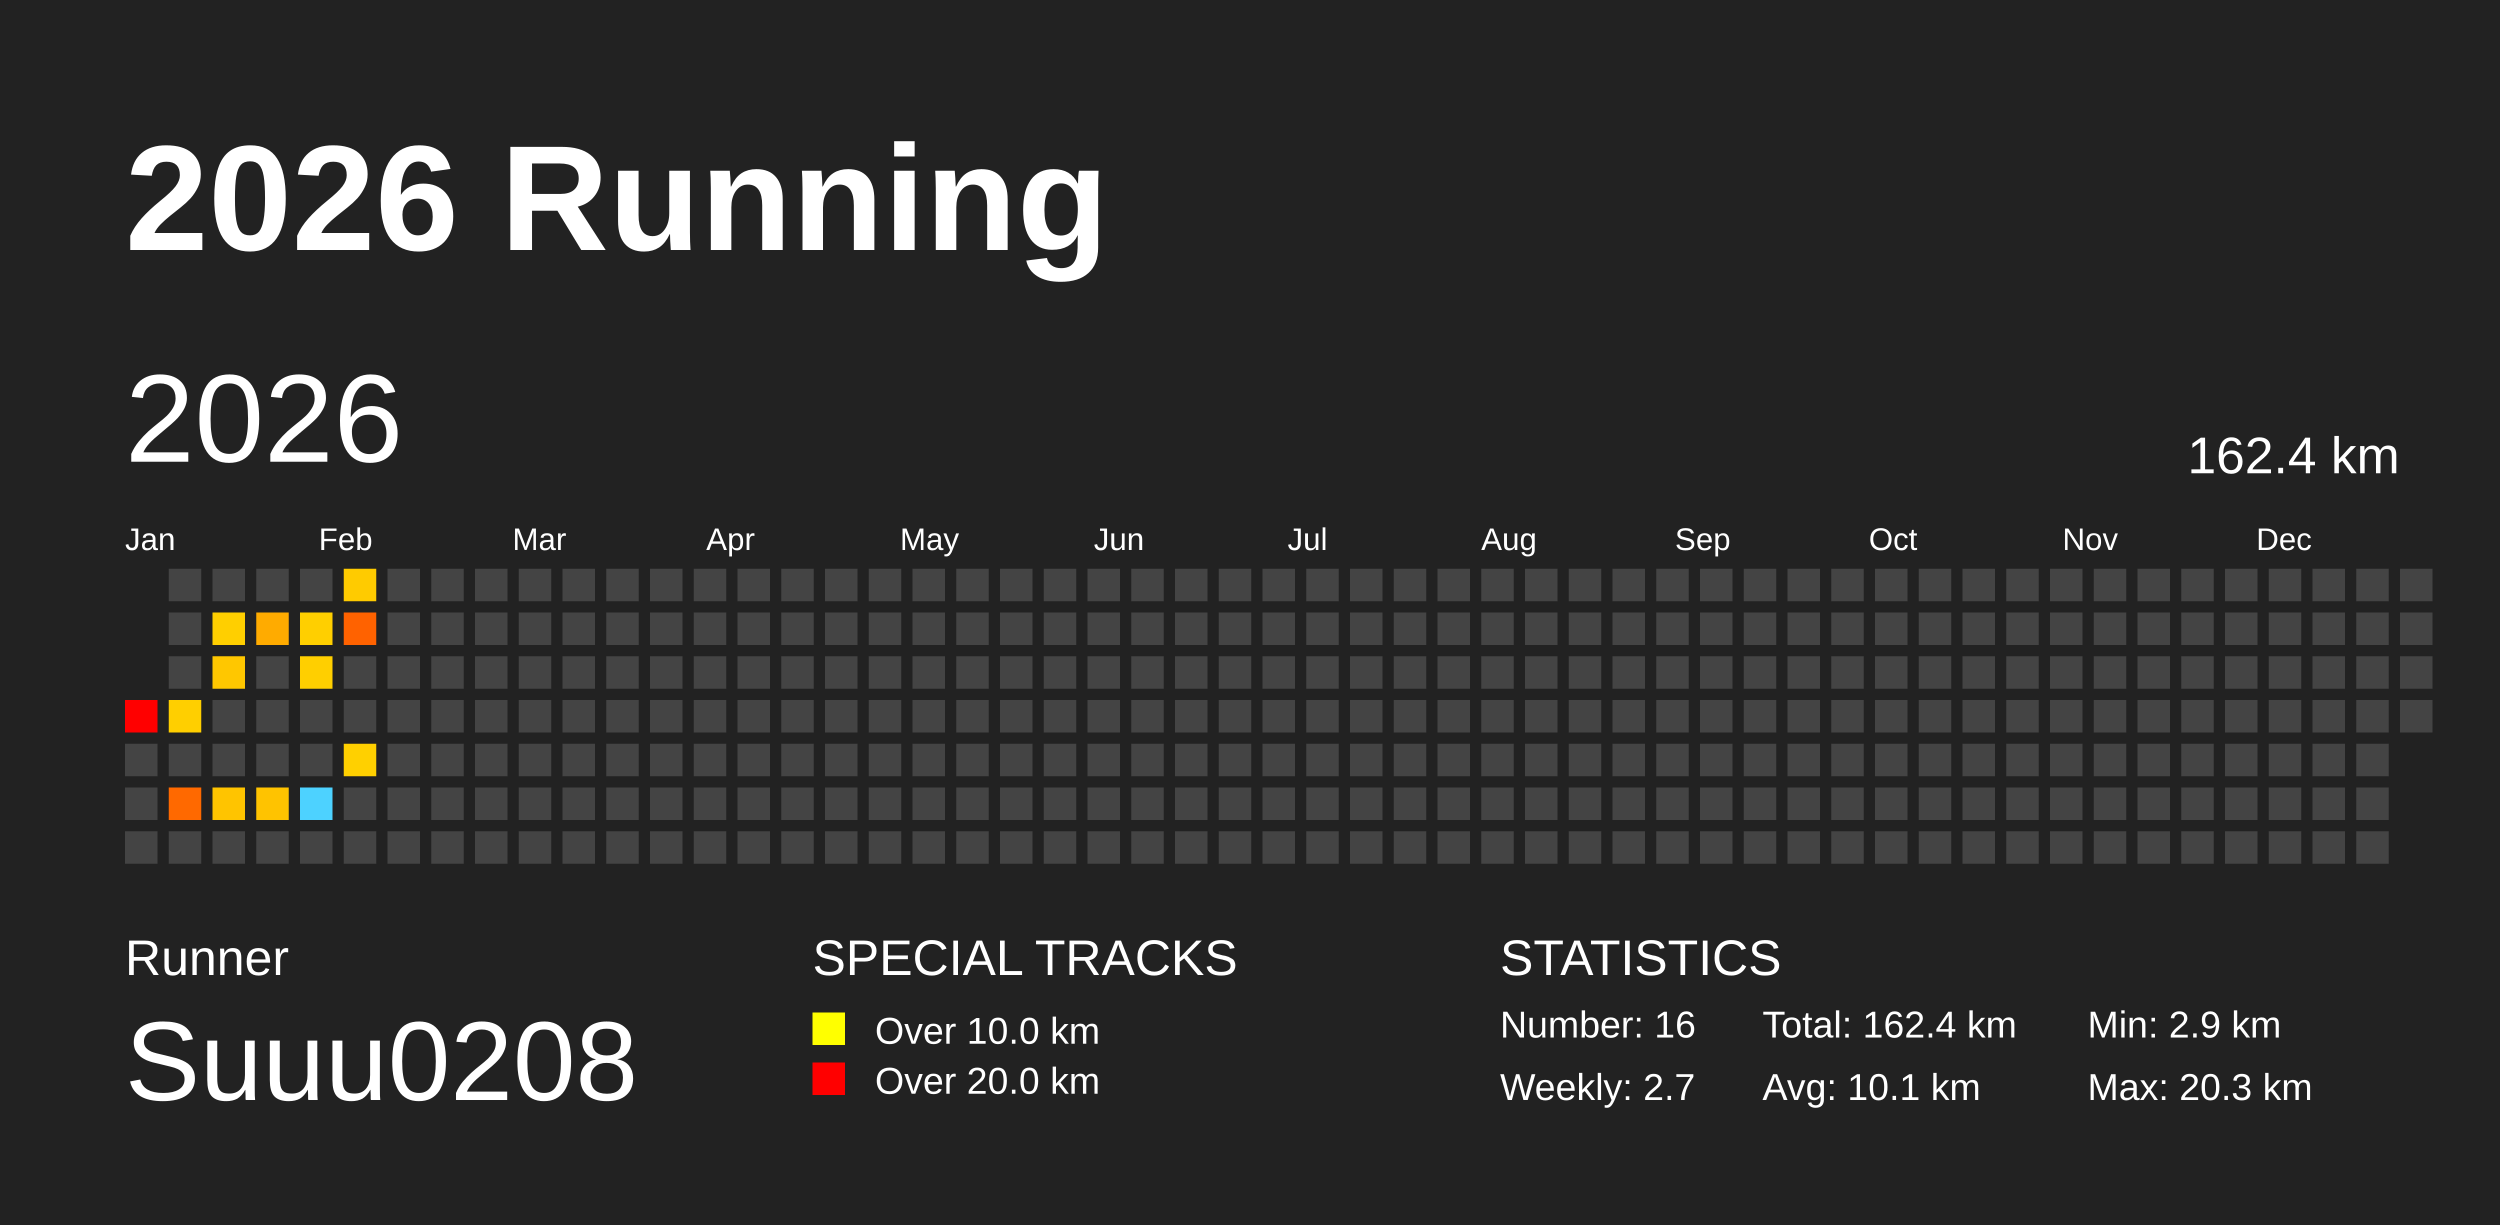
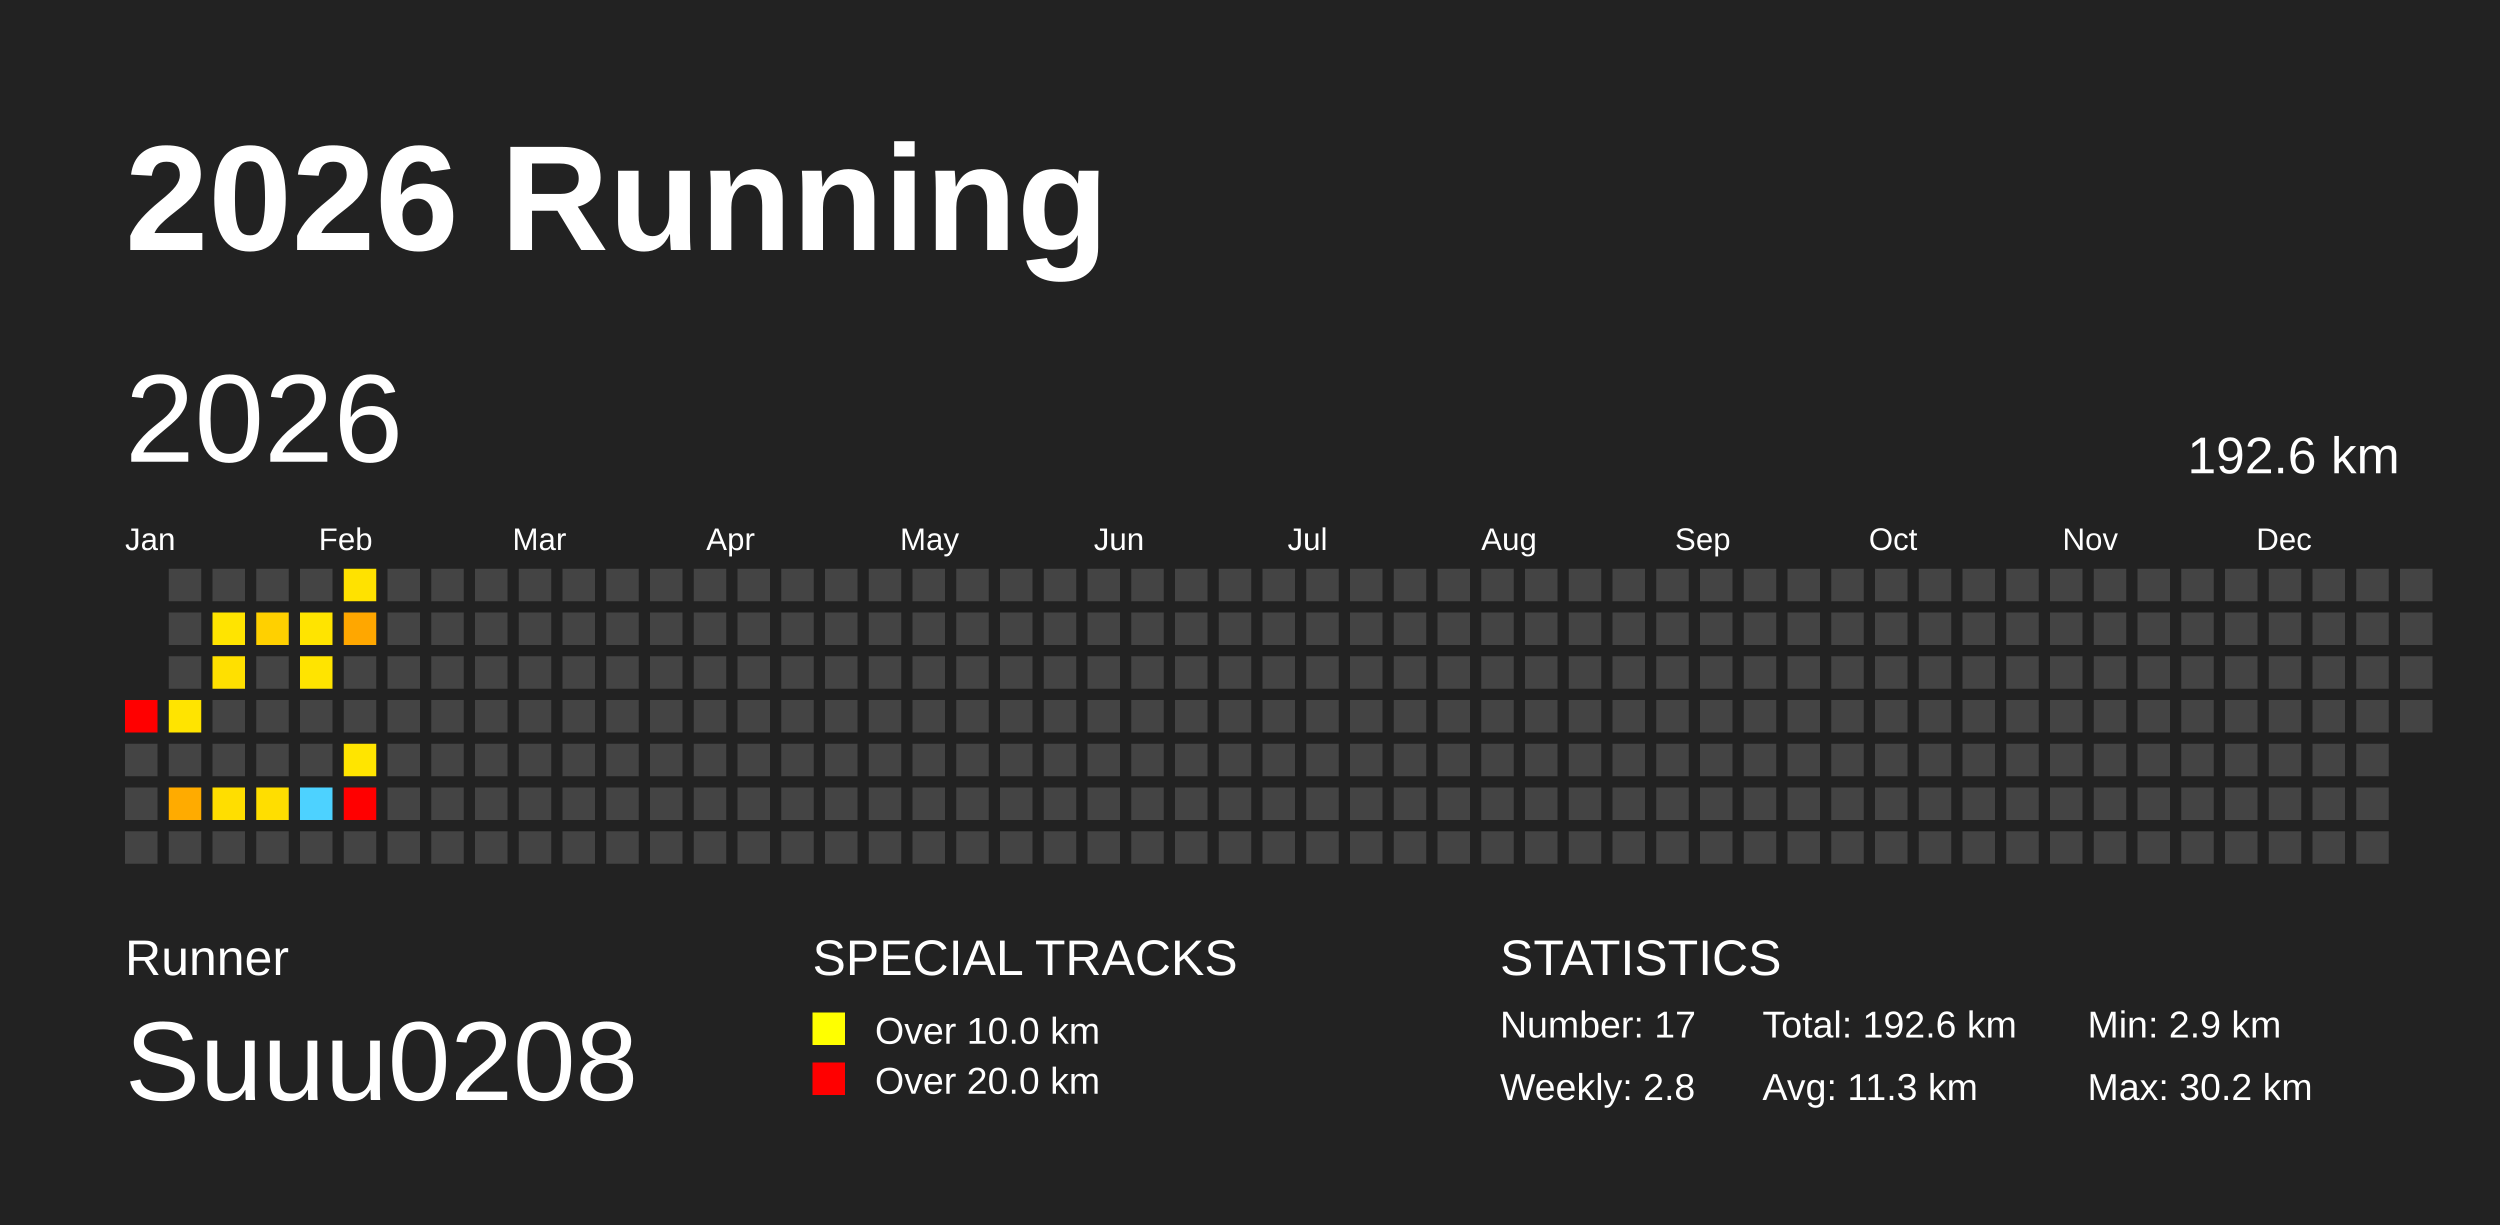
<svg xmlns="http://www.w3.org/2000/svg" baseProfile="full" height="98mm" version="1.1" viewBox="0,0,200,98" width="200mm">
  <defs />
  <rect fill="#222222" height="98" width="200" x="0" y="0" />
  <text fill="#FFFFFF" style="font-size:12px; font-family:Arial; font-weight:bold;" x="10" y="20">2026 Running</text>
  <text fill="#FFFFFF" style="font-size:4px; font-family:Arial" x="10" y="78">Runner</text>
  <text fill="#FFFFFF" style="font-size:9px; font-family:Arial" x="10" y="88">Suuu0208</text>
  <text fill="#FFFFFF" style="font-size:4px; font-family:Arial" x="65" y="78">SPECIAL TRACKS</text>
  <rect fill="yellow" height="2.6" width="2.6" x="65" y="81" />
  <text fill="#FFFFFF" style="font-size:3px; font-family:Arial" x="70" y="83.5">Over 10.0 km</text>
  <rect fill="red" height="2.6" width="2.6" x="65" y="85" />
  <text fill="#FFFFFF" style="font-size:3px; font-family:Arial" x="70" y="87.5">Over 20.0 km</text>
  <text fill="#FFFFFF" style="font-size:4px; font-family:Arial" x="120" y="78">STATISTICS</text>
-   <text fill="#FFFFFF" style="font-size:3px; font-family:Arial" x="120" y="83">Number: 16</text>
-   <text fill="#FFFFFF" style="font-size:3px; font-family:Arial" x="120" y="88">Weekly: 2.7</text>
-   <text fill="#FFFFFF" style="font-size:3px; font-family:Arial" x="141" y="83">Total: 162.4 km</text>
-   <text fill="#FFFFFF" style="font-size:3px; font-family:Arial" x="141" y="88">Avg: 10.1 km</text>
+   <text fill="#FFFFFF" style="font-size:3px; font-family:Arial" x="120" y="83">Number: 17</text>
+   <text fill="#FFFFFF" style="font-size:3px; font-family:Arial" x="120" y="88">Weekly: 2.8</text>
+   <text fill="#FFFFFF" style="font-size:3px; font-family:Arial" x="141" y="83">Total: 192.6 km</text>
+   <text fill="#FFFFFF" style="font-size:3px; font-family:Arial" x="141" y="88">Avg: 11.3 km</text>
  <text fill="#FFFFFF" style="font-size:3px; font-family:Arial" x="167" y="83">Min: 2.9 km</text>
-   <text fill="#FFFFFF" style="font-size:3px; font-family:Arial" x="167" y="88">Max: 20.3 km</text>
+   <text fill="#FFFFFF" style="font-size:3px; font-family:Arial" x="167" y="88">Max: 30.2 km</text>
  <text dominant-baseline="hanging" fill="#FFFFFF" style="font-size:10.0px; font-family:Arial;" x="10" y="30">2026</text>
-   <text dominant-baseline="hanging" fill="#FFFFFF" style="font-size:4.125px; font-family:Arial;" x="175" y="35">162.4 km</text>
+   <text dominant-baseline="hanging" fill="#FFFFFF" style="font-size:4.125px; font-family:Arial;" x="175" y="35">192.6 km</text>
  <text fill="#FFFFFF" style="font-size:2.5px; font-family:Arial" x="10.0" y="44">Jan</text>
  <text fill="#FFFFFF" style="font-size:2.5px; font-family:Arial" x="25.5" y="44">Feb</text>
  <text fill="#FFFFFF" style="font-size:2.5px; font-family:Arial" x="41.0" y="44">Mar</text>
  <text fill="#FFFFFF" style="font-size:2.5px; font-family:Arial" x="56.5" y="44">Apr</text>
  <text fill="#FFFFFF" style="font-size:2.5px; font-family:Arial" x="72.0" y="44">May</text>
  <text fill="#FFFFFF" style="font-size:2.5px; font-family:Arial" x="87.5" y="44">Jun</text>
  <text fill="#FFFFFF" style="font-size:2.5px; font-family:Arial" x="103.0" y="44">Jul</text>
  <text fill="#FFFFFF" style="font-size:2.5px; font-family:Arial" x="118.5" y="44">Aug</text>
  <text fill="#FFFFFF" style="font-size:2.5px; font-family:Arial" x="134.0" y="44">Sep</text>
  <text fill="#FFFFFF" style="font-size:2.5px; font-family:Arial" x="149.5" y="44">Oct</text>
  <text fill="#FFFFFF" style="font-size:2.5px; font-family:Arial" x="165.0" y="44">Nov</text>
  <text fill="#FFFFFF" style="font-size:2.5px; font-family:Arial" x="180.5" y="44">Dec</text>
  <rect fill="red" height="2.6" width="2.6" x="10.0" y="56.0" />
  <rect fill="#444444" height="2.6" width="2.6" x="10.0" y="59.5" />
  <rect fill="#444444" height="2.6" width="2.6" x="10.0" y="63.0" />
  <rect fill="#444444" height="2.6" width="2.6" x="10.0" y="66.5" />
  <rect fill="#444444" height="2.6" width="2.6" x="13.5" y="45.5" />
  <rect fill="#444444" height="2.6" width="2.6" x="13.5" y="49.0" />
  <rect fill="#444444" height="2.6" width="2.6" x="13.5" y="52.5" />
-   <rect fill="#ffcf00" height="2.6" width="2.6" x="13.5" y="56.0" />
+   <rect fill="#ffe400" height="2.6" width="2.6" x="13.5" y="56.0" />
  <rect fill="#444444" height="2.6" width="2.6" x="13.5" y="59.5" />
-   <rect fill="#ff6900" height="2.6" width="2.6" x="13.5" y="63.0" />
+   <rect fill="#ffab00" height="2.6" width="2.6" x="13.5" y="63.0" />
  <rect fill="#444444" height="2.6" width="2.6" x="13.5" y="66.5" />
  <rect fill="#444444" height="2.6" width="2.6" x="17.0" y="45.5" />
-   <rect fill="#ffcf00" height="2.6" width="2.6" x="17.0" y="49.0" />
-   <rect fill="#ffc700" height="2.6" width="2.6" x="17.0" y="52.5" />
+   <rect fill="#ffe400" height="2.6" width="2.6" x="17.0" y="49.0" />
+   <rect fill="#ffe000" height="2.6" width="2.6" x="17.0" y="52.5" />
  <rect fill="#444444" height="2.6" width="2.6" x="17.0" y="56.0" />
  <rect fill="#444444" height="2.6" width="2.6" x="17.0" y="59.5" />
-   <rect fill="#ffc400" height="2.6" width="2.6" x="17.0" y="63.0" />
+   <rect fill="#ffde00" height="2.6" width="2.6" x="17.0" y="63.0" />
  <rect fill="#444444" height="2.6" width="2.6" x="17.0" y="66.5" />
  <rect fill="#444444" height="2.6" width="2.6" x="20.5" y="45.5" />
-   <rect fill="#ffab00" height="2.6" width="2.6" x="20.5" y="49.0" />
+   <rect fill="#ffd000" height="2.6" width="2.6" x="20.5" y="49.0" />
  <rect fill="#444444" height="2.6" width="2.6" x="20.5" y="52.5" />
  <rect fill="#444444" height="2.6" width="2.6" x="20.5" y="56.0" />
  <rect fill="#444444" height="2.6" width="2.6" x="20.5" y="59.5" />
-   <rect fill="#ffc300" height="2.6" width="2.6" x="20.5" y="63.0" />
+   <rect fill="#ffde00" height="2.6" width="2.6" x="20.5" y="63.0" />
  <rect fill="#444444" height="2.6" width="2.6" x="20.5" y="66.5" />
  <rect fill="#444444" height="2.6" width="2.6" x="24.0" y="45.5" />
-   <rect fill="#ffcf00" height="2.6" width="2.6" x="24.0" y="49.0" />
-   <rect fill="#ffcf00" height="2.6" width="2.6" x="24.0" y="52.5" />
+   <rect fill="#ffe400" height="2.6" width="2.6" x="24.0" y="49.0" />
+   <rect fill="#ffe400" height="2.6" width="2.6" x="24.0" y="52.5" />
  <rect fill="#444444" height="2.6" width="2.6" x="24.0" y="56.0" />
  <rect fill="#444444" height="2.6" width="2.6" x="24.0" y="59.5" />
  <rect fill="#4dd2ff" height="2.6" width="2.6" x="24.0" y="63.0" />
  <rect fill="#444444" height="2.6" width="2.6" x="24.0" y="66.5" />
-   <rect fill="#ffcb00" height="2.6" width="2.6" x="27.5" y="45.5" />
-   <rect fill="#ff6200" height="2.6" width="2.6" x="27.5" y="49.0" />
+   <rect fill="#ffe200" height="2.6" width="2.6" x="27.5" y="45.5" />
+   <rect fill="#ffa700" height="2.6" width="2.6" x="27.5" y="49.0" />
  <rect fill="#444444" height="2.6" width="2.6" x="27.5" y="52.5" />
  <rect fill="#444444" height="2.6" width="2.6" x="27.5" y="56.0" />
-   <rect fill="#ffd000" height="2.6" width="2.6" x="27.5" y="59.5" />
-   <rect fill="#444444" height="2.6" width="2.6" x="27.5" y="63.0" />
+   <rect fill="#ffe500" height="2.6" width="2.6" x="27.5" y="59.5" />
+   <rect fill="red" height="2.6" width="2.6" x="27.5" y="63.0" />
  <rect fill="#444444" height="2.6" width="2.6" x="27.5" y="66.5" />
  <rect fill="#444444" height="2.6" width="2.6" x="31.0" y="45.5" />
  <rect fill="#444444" height="2.6" width="2.6" x="31.0" y="49.0" />
  <rect fill="#444444" height="2.6" width="2.6" x="31.0" y="52.5" />
  <rect fill="#444444" height="2.6" width="2.6" x="31.0" y="56.0" />
  <rect fill="#444444" height="2.6" width="2.6" x="31.0" y="59.5" />
  <rect fill="#444444" height="2.6" width="2.6" x="31.0" y="63.0" />
  <rect fill="#444444" height="2.6" width="2.6" x="31.0" y="66.5" />
  <rect fill="#444444" height="2.6" width="2.6" x="34.5" y="45.5" />
  <rect fill="#444444" height="2.6" width="2.6" x="34.5" y="49.0" />
  <rect fill="#444444" height="2.6" width="2.6" x="34.5" y="52.5" />
  <rect fill="#444444" height="2.6" width="2.6" x="34.5" y="56.0" />
  <rect fill="#444444" height="2.6" width="2.6" x="34.5" y="59.5" />
  <rect fill="#444444" height="2.6" width="2.6" x="34.5" y="63.0" />
  <rect fill="#444444" height="2.6" width="2.6" x="34.5" y="66.5" />
  <rect fill="#444444" height="2.6" width="2.6" x="38.0" y="45.5" />
  <rect fill="#444444" height="2.6" width="2.6" x="38.0" y="49.0" />
  <rect fill="#444444" height="2.6" width="2.6" x="38.0" y="52.5" />
  <rect fill="#444444" height="2.6" width="2.6" x="38.0" y="56.0" />
  <rect fill="#444444" height="2.6" width="2.6" x="38.0" y="59.5" />
  <rect fill="#444444" height="2.6" width="2.6" x="38.0" y="63.0" />
  <rect fill="#444444" height="2.6" width="2.6" x="38.0" y="66.5" />
  <rect fill="#444444" height="2.6" width="2.6" x="41.5" y="45.5" />
  <rect fill="#444444" height="2.6" width="2.6" x="41.5" y="49.0" />
  <rect fill="#444444" height="2.6" width="2.6" x="41.5" y="52.5" />
  <rect fill="#444444" height="2.6" width="2.6" x="41.5" y="56.0" />
  <rect fill="#444444" height="2.6" width="2.6" x="41.5" y="59.5" />
  <rect fill="#444444" height="2.6" width="2.6" x="41.5" y="63.0" />
  <rect fill="#444444" height="2.6" width="2.6" x="41.5" y="66.5" />
  <rect fill="#444444" height="2.6" width="2.6" x="45.0" y="45.5" />
  <rect fill="#444444" height="2.6" width="2.6" x="45.0" y="49.0" />
  <rect fill="#444444" height="2.6" width="2.6" x="45.0" y="52.5" />
  <rect fill="#444444" height="2.6" width="2.6" x="45.0" y="56.0" />
  <rect fill="#444444" height="2.6" width="2.6" x="45.0" y="59.5" />
  <rect fill="#444444" height="2.6" width="2.6" x="45.0" y="63.0" />
  <rect fill="#444444" height="2.6" width="2.6" x="45.0" y="66.5" />
  <rect fill="#444444" height="2.6" width="2.6" x="48.5" y="45.5" />
  <rect fill="#444444" height="2.6" width="2.6" x="48.5" y="49.0" />
  <rect fill="#444444" height="2.6" width="2.6" x="48.5" y="52.5" />
  <rect fill="#444444" height="2.6" width="2.6" x="48.5" y="56.0" />
  <rect fill="#444444" height="2.6" width="2.6" x="48.5" y="59.5" />
  <rect fill="#444444" height="2.6" width="2.6" x="48.5" y="63.0" />
  <rect fill="#444444" height="2.6" width="2.6" x="48.5" y="66.5" />
  <rect fill="#444444" height="2.6" width="2.6" x="52.0" y="45.5" />
  <rect fill="#444444" height="2.6" width="2.6" x="52.0" y="49.0" />
  <rect fill="#444444" height="2.6" width="2.6" x="52.0" y="52.5" />
  <rect fill="#444444" height="2.6" width="2.6" x="52.0" y="56.0" />
  <rect fill="#444444" height="2.6" width="2.6" x="52.0" y="59.5" />
  <rect fill="#444444" height="2.6" width="2.6" x="52.0" y="63.0" />
  <rect fill="#444444" height="2.6" width="2.6" x="52.0" y="66.5" />
  <rect fill="#444444" height="2.6" width="2.6" x="55.5" y="45.5" />
  <rect fill="#444444" height="2.6" width="2.6" x="55.5" y="49.0" />
  <rect fill="#444444" height="2.6" width="2.6" x="55.5" y="52.5" />
  <rect fill="#444444" height="2.6" width="2.6" x="55.5" y="56.0" />
  <rect fill="#444444" height="2.6" width="2.6" x="55.5" y="59.5" />
  <rect fill="#444444" height="2.6" width="2.6" x="55.5" y="63.0" />
  <rect fill="#444444" height="2.6" width="2.6" x="55.5" y="66.5" />
  <rect fill="#444444" height="2.6" width="2.6" x="59.0" y="45.5" />
  <rect fill="#444444" height="2.6" width="2.6" x="59.0" y="49.0" />
  <rect fill="#444444" height="2.6" width="2.6" x="59.0" y="52.5" />
  <rect fill="#444444" height="2.6" width="2.6" x="59.0" y="56.0" />
  <rect fill="#444444" height="2.6" width="2.6" x="59.0" y="59.5" />
  <rect fill="#444444" height="2.6" width="2.6" x="59.0" y="63.0" />
  <rect fill="#444444" height="2.6" width="2.6" x="59.0" y="66.5" />
  <rect fill="#444444" height="2.6" width="2.6" x="62.5" y="45.5" />
  <rect fill="#444444" height="2.6" width="2.6" x="62.5" y="49.0" />
  <rect fill="#444444" height="2.6" width="2.6" x="62.5" y="52.5" />
  <rect fill="#444444" height="2.6" width="2.6" x="62.5" y="56.0" />
  <rect fill="#444444" height="2.6" width="2.6" x="62.5" y="59.5" />
  <rect fill="#444444" height="2.6" width="2.6" x="62.5" y="63.0" />
  <rect fill="#444444" height="2.6" width="2.6" x="62.5" y="66.5" />
  <rect fill="#444444" height="2.6" width="2.6" x="66.0" y="45.5" />
  <rect fill="#444444" height="2.6" width="2.6" x="66.0" y="49.0" />
  <rect fill="#444444" height="2.6" width="2.6" x="66.0" y="52.5" />
  <rect fill="#444444" height="2.6" width="2.6" x="66.0" y="56.0" />
  <rect fill="#444444" height="2.6" width="2.6" x="66.0" y="59.5" />
  <rect fill="#444444" height="2.6" width="2.6" x="66.0" y="63.0" />
  <rect fill="#444444" height="2.6" width="2.6" x="66.0" y="66.5" />
  <rect fill="#444444" height="2.6" width="2.6" x="69.5" y="45.5" />
  <rect fill="#444444" height="2.6" width="2.6" x="69.5" y="49.0" />
  <rect fill="#444444" height="2.6" width="2.6" x="69.5" y="52.5" />
  <rect fill="#444444" height="2.6" width="2.6" x="69.5" y="56.0" />
  <rect fill="#444444" height="2.6" width="2.6" x="69.5" y="59.5" />
  <rect fill="#444444" height="2.6" width="2.6" x="69.5" y="63.0" />
  <rect fill="#444444" height="2.6" width="2.6" x="69.5" y="66.5" />
  <rect fill="#444444" height="2.6" width="2.6" x="73.0" y="45.5" />
  <rect fill="#444444" height="2.6" width="2.6" x="73.0" y="49.0" />
  <rect fill="#444444" height="2.6" width="2.6" x="73.0" y="52.5" />
  <rect fill="#444444" height="2.6" width="2.6" x="73.0" y="56.0" />
  <rect fill="#444444" height="2.6" width="2.6" x="73.0" y="59.5" />
  <rect fill="#444444" height="2.6" width="2.6" x="73.0" y="63.0" />
  <rect fill="#444444" height="2.6" width="2.6" x="73.0" y="66.5" />
  <rect fill="#444444" height="2.6" width="2.6" x="76.5" y="45.5" />
  <rect fill="#444444" height="2.6" width="2.6" x="76.5" y="49.0" />
  <rect fill="#444444" height="2.6" width="2.6" x="76.5" y="52.5" />
  <rect fill="#444444" height="2.6" width="2.6" x="76.5" y="56.0" />
  <rect fill="#444444" height="2.6" width="2.6" x="76.5" y="59.5" />
  <rect fill="#444444" height="2.6" width="2.6" x="76.5" y="63.0" />
  <rect fill="#444444" height="2.6" width="2.6" x="76.5" y="66.5" />
  <rect fill="#444444" height="2.6" width="2.6" x="80.0" y="45.5" />
  <rect fill="#444444" height="2.6" width="2.6" x="80.0" y="49.0" />
  <rect fill="#444444" height="2.6" width="2.6" x="80.0" y="52.5" />
  <rect fill="#444444" height="2.6" width="2.6" x="80.0" y="56.0" />
  <rect fill="#444444" height="2.6" width="2.6" x="80.0" y="59.5" />
  <rect fill="#444444" height="2.6" width="2.6" x="80.0" y="63.0" />
  <rect fill="#444444" height="2.6" width="2.6" x="80.0" y="66.5" />
  <rect fill="#444444" height="2.6" width="2.6" x="83.5" y="45.5" />
  <rect fill="#444444" height="2.6" width="2.6" x="83.5" y="49.0" />
  <rect fill="#444444" height="2.6" width="2.6" x="83.5" y="52.5" />
  <rect fill="#444444" height="2.6" width="2.6" x="83.5" y="56.0" />
  <rect fill="#444444" height="2.6" width="2.6" x="83.5" y="59.5" />
  <rect fill="#444444" height="2.6" width="2.6" x="83.5" y="63.0" />
  <rect fill="#444444" height="2.6" width="2.6" x="83.5" y="66.5" />
  <rect fill="#444444" height="2.6" width="2.6" x="87.0" y="45.5" />
  <rect fill="#444444" height="2.6" width="2.6" x="87.0" y="49.0" />
  <rect fill="#444444" height="2.6" width="2.6" x="87.0" y="52.5" />
  <rect fill="#444444" height="2.6" width="2.6" x="87.0" y="56.0" />
  <rect fill="#444444" height="2.6" width="2.6" x="87.0" y="59.5" />
  <rect fill="#444444" height="2.6" width="2.6" x="87.0" y="63.0" />
  <rect fill="#444444" height="2.6" width="2.6" x="87.0" y="66.5" />
  <rect fill="#444444" height="2.6" width="2.6" x="90.5" y="45.5" />
  <rect fill="#444444" height="2.6" width="2.6" x="90.5" y="49.0" />
  <rect fill="#444444" height="2.6" width="2.6" x="90.5" y="52.5" />
  <rect fill="#444444" height="2.6" width="2.6" x="90.5" y="56.0" />
  <rect fill="#444444" height="2.6" width="2.6" x="90.5" y="59.5" />
  <rect fill="#444444" height="2.6" width="2.6" x="90.5" y="63.0" />
  <rect fill="#444444" height="2.6" width="2.6" x="90.5" y="66.5" />
  <rect fill="#444444" height="2.6" width="2.6" x="94.0" y="45.5" />
  <rect fill="#444444" height="2.6" width="2.6" x="94.0" y="49.0" />
  <rect fill="#444444" height="2.6" width="2.6" x="94.0" y="52.5" />
  <rect fill="#444444" height="2.6" width="2.6" x="94.0" y="56.0" />
  <rect fill="#444444" height="2.6" width="2.6" x="94.0" y="59.5" />
  <rect fill="#444444" height="2.6" width="2.6" x="94.0" y="63.0" />
  <rect fill="#444444" height="2.6" width="2.6" x="94.0" y="66.5" />
  <rect fill="#444444" height="2.6" width="2.6" x="97.5" y="45.5" />
  <rect fill="#444444" height="2.6" width="2.6" x="97.5" y="49.0" />
  <rect fill="#444444" height="2.6" width="2.6" x="97.5" y="52.5" />
  <rect fill="#444444" height="2.6" width="2.6" x="97.5" y="56.0" />
  <rect fill="#444444" height="2.6" width="2.6" x="97.5" y="59.5" />
  <rect fill="#444444" height="2.6" width="2.6" x="97.5" y="63.0" />
  <rect fill="#444444" height="2.6" width="2.6" x="97.5" y="66.5" />
  <rect fill="#444444" height="2.6" width="2.6" x="101.0" y="45.5" />
  <rect fill="#444444" height="2.6" width="2.6" x="101.0" y="49.0" />
  <rect fill="#444444" height="2.6" width="2.6" x="101.0" y="52.5" />
  <rect fill="#444444" height="2.6" width="2.6" x="101.0" y="56.0" />
  <rect fill="#444444" height="2.6" width="2.6" x="101.0" y="59.5" />
  <rect fill="#444444" height="2.6" width="2.6" x="101.0" y="63.0" />
  <rect fill="#444444" height="2.6" width="2.6" x="101.0" y="66.5" />
  <rect fill="#444444" height="2.6" width="2.6" x="104.5" y="45.5" />
  <rect fill="#444444" height="2.6" width="2.6" x="104.5" y="49.0" />
  <rect fill="#444444" height="2.6" width="2.6" x="104.5" y="52.5" />
  <rect fill="#444444" height="2.6" width="2.6" x="104.5" y="56.0" />
  <rect fill="#444444" height="2.6" width="2.6" x="104.5" y="59.5" />
  <rect fill="#444444" height="2.6" width="2.6" x="104.5" y="63.0" />
  <rect fill="#444444" height="2.6" width="2.6" x="104.5" y="66.5" />
  <rect fill="#444444" height="2.6" width="2.6" x="108.0" y="45.5" />
  <rect fill="#444444" height="2.6" width="2.6" x="108.0" y="49.0" />
  <rect fill="#444444" height="2.6" width="2.6" x="108.0" y="52.5" />
  <rect fill="#444444" height="2.6" width="2.6" x="108.0" y="56.0" />
  <rect fill="#444444" height="2.6" width="2.6" x="108.0" y="59.5" />
  <rect fill="#444444" height="2.6" width="2.6" x="108.0" y="63.0" />
  <rect fill="#444444" height="2.6" width="2.6" x="108.0" y="66.5" />
  <rect fill="#444444" height="2.6" width="2.6" x="111.5" y="45.5" />
  <rect fill="#444444" height="2.6" width="2.6" x="111.5" y="49.0" />
  <rect fill="#444444" height="2.6" width="2.6" x="111.5" y="52.5" />
  <rect fill="#444444" height="2.6" width="2.6" x="111.5" y="56.0" />
  <rect fill="#444444" height="2.6" width="2.6" x="111.5" y="59.5" />
  <rect fill="#444444" height="2.6" width="2.6" x="111.5" y="63.0" />
  <rect fill="#444444" height="2.6" width="2.6" x="111.5" y="66.5" />
  <rect fill="#444444" height="2.6" width="2.6" x="115.0" y="45.5" />
  <rect fill="#444444" height="2.6" width="2.6" x="115.0" y="49.0" />
  <rect fill="#444444" height="2.6" width="2.6" x="115.0" y="52.5" />
  <rect fill="#444444" height="2.6" width="2.6" x="115.0" y="56.0" />
  <rect fill="#444444" height="2.6" width="2.6" x="115.0" y="59.5" />
  <rect fill="#444444" height="2.6" width="2.6" x="115.0" y="63.0" />
  <rect fill="#444444" height="2.6" width="2.6" x="115.0" y="66.5" />
  <rect fill="#444444" height="2.6" width="2.6" x="118.5" y="45.5" />
  <rect fill="#444444" height="2.6" width="2.6" x="118.5" y="49.0" />
  <rect fill="#444444" height="2.6" width="2.6" x="118.5" y="52.5" />
  <rect fill="#444444" height="2.6" width="2.6" x="118.5" y="56.0" />
  <rect fill="#444444" height="2.6" width="2.6" x="118.5" y="59.5" />
  <rect fill="#444444" height="2.6" width="2.6" x="118.5" y="63.0" />
  <rect fill="#444444" height="2.6" width="2.6" x="118.5" y="66.5" />
  <rect fill="#444444" height="2.6" width="2.6" x="122.0" y="45.5" />
  <rect fill="#444444" height="2.6" width="2.6" x="122.0" y="49.0" />
  <rect fill="#444444" height="2.6" width="2.6" x="122.0" y="52.5" />
  <rect fill="#444444" height="2.6" width="2.6" x="122.0" y="56.0" />
  <rect fill="#444444" height="2.6" width="2.6" x="122.0" y="59.5" />
  <rect fill="#444444" height="2.6" width="2.6" x="122.0" y="63.0" />
  <rect fill="#444444" height="2.6" width="2.6" x="122.0" y="66.5" />
  <rect fill="#444444" height="2.6" width="2.6" x="125.5" y="45.5" />
  <rect fill="#444444" height="2.6" width="2.6" x="125.5" y="49.0" />
  <rect fill="#444444" height="2.6" width="2.6" x="125.5" y="52.5" />
  <rect fill="#444444" height="2.6" width="2.6" x="125.5" y="56.0" />
  <rect fill="#444444" height="2.6" width="2.6" x="125.5" y="59.5" />
  <rect fill="#444444" height="2.6" width="2.6" x="125.5" y="63.0" />
  <rect fill="#444444" height="2.6" width="2.6" x="125.5" y="66.5" />
  <rect fill="#444444" height="2.6" width="2.6" x="129.0" y="45.5" />
  <rect fill="#444444" height="2.6" width="2.6" x="129.0" y="49.0" />
  <rect fill="#444444" height="2.6" width="2.6" x="129.0" y="52.5" />
  <rect fill="#444444" height="2.6" width="2.6" x="129.0" y="56.0" />
  <rect fill="#444444" height="2.6" width="2.6" x="129.0" y="59.5" />
  <rect fill="#444444" height="2.6" width="2.6" x="129.0" y="63.0" />
  <rect fill="#444444" height="2.6" width="2.6" x="129.0" y="66.5" />
  <rect fill="#444444" height="2.6" width="2.6" x="132.5" y="45.5" />
  <rect fill="#444444" height="2.6" width="2.6" x="132.5" y="49.0" />
  <rect fill="#444444" height="2.6" width="2.6" x="132.5" y="52.5" />
  <rect fill="#444444" height="2.6" width="2.6" x="132.5" y="56.0" />
  <rect fill="#444444" height="2.6" width="2.6" x="132.5" y="59.5" />
  <rect fill="#444444" height="2.6" width="2.6" x="132.5" y="63.0" />
  <rect fill="#444444" height="2.6" width="2.6" x="132.5" y="66.5" />
  <rect fill="#444444" height="2.6" width="2.6" x="136.0" y="45.5" />
  <rect fill="#444444" height="2.6" width="2.6" x="136.0" y="49.0" />
  <rect fill="#444444" height="2.6" width="2.6" x="136.0" y="52.5" />
  <rect fill="#444444" height="2.6" width="2.6" x="136.0" y="56.0" />
  <rect fill="#444444" height="2.6" width="2.6" x="136.0" y="59.5" />
  <rect fill="#444444" height="2.6" width="2.6" x="136.0" y="63.0" />
  <rect fill="#444444" height="2.6" width="2.6" x="136.0" y="66.5" />
  <rect fill="#444444" height="2.6" width="2.6" x="139.5" y="45.5" />
  <rect fill="#444444" height="2.6" width="2.6" x="139.5" y="49.0" />
  <rect fill="#444444" height="2.6" width="2.6" x="139.5" y="52.5" />
  <rect fill="#444444" height="2.6" width="2.6" x="139.5" y="56.0" />
  <rect fill="#444444" height="2.6" width="2.6" x="139.5" y="59.5" />
  <rect fill="#444444" height="2.6" width="2.6" x="139.5" y="63.0" />
  <rect fill="#444444" height="2.6" width="2.6" x="139.5" y="66.5" />
  <rect fill="#444444" height="2.6" width="2.6" x="143.0" y="45.5" />
  <rect fill="#444444" height="2.6" width="2.6" x="143.0" y="49.0" />
  <rect fill="#444444" height="2.6" width="2.6" x="143.0" y="52.5" />
  <rect fill="#444444" height="2.6" width="2.6" x="143.0" y="56.0" />
  <rect fill="#444444" height="2.6" width="2.6" x="143.0" y="59.5" />
  <rect fill="#444444" height="2.6" width="2.6" x="143.0" y="63.0" />
  <rect fill="#444444" height="2.6" width="2.6" x="143.0" y="66.5" />
  <rect fill="#444444" height="2.6" width="2.6" x="146.5" y="45.5" />
  <rect fill="#444444" height="2.6" width="2.6" x="146.5" y="49.0" />
  <rect fill="#444444" height="2.6" width="2.6" x="146.5" y="52.5" />
  <rect fill="#444444" height="2.6" width="2.6" x="146.5" y="56.0" />
  <rect fill="#444444" height="2.6" width="2.6" x="146.5" y="59.5" />
  <rect fill="#444444" height="2.6" width="2.6" x="146.5" y="63.0" />
  <rect fill="#444444" height="2.6" width="2.6" x="146.5" y="66.5" />
  <rect fill="#444444" height="2.6" width="2.6" x="150.0" y="45.5" />
  <rect fill="#444444" height="2.6" width="2.6" x="150.0" y="49.0" />
  <rect fill="#444444" height="2.6" width="2.6" x="150.0" y="52.5" />
  <rect fill="#444444" height="2.6" width="2.6" x="150.0" y="56.0" />
  <rect fill="#444444" height="2.6" width="2.6" x="150.0" y="59.5" />
  <rect fill="#444444" height="2.6" width="2.6" x="150.0" y="63.0" />
  <rect fill="#444444" height="2.6" width="2.6" x="150.0" y="66.5" />
  <rect fill="#444444" height="2.6" width="2.6" x="153.5" y="45.5" />
  <rect fill="#444444" height="2.6" width="2.6" x="153.5" y="49.0" />
  <rect fill="#444444" height="2.6" width="2.6" x="153.5" y="52.5" />
  <rect fill="#444444" height="2.6" width="2.6" x="153.5" y="56.0" />
  <rect fill="#444444" height="2.6" width="2.6" x="153.5" y="59.5" />
  <rect fill="#444444" height="2.6" width="2.6" x="153.5" y="63.0" />
  <rect fill="#444444" height="2.6" width="2.6" x="153.5" y="66.5" />
  <rect fill="#444444" height="2.6" width="2.6" x="157.0" y="45.5" />
  <rect fill="#444444" height="2.6" width="2.6" x="157.0" y="49.0" />
  <rect fill="#444444" height="2.6" width="2.6" x="157.0" y="52.5" />
  <rect fill="#444444" height="2.6" width="2.6" x="157.0" y="56.0" />
  <rect fill="#444444" height="2.6" width="2.6" x="157.0" y="59.5" />
  <rect fill="#444444" height="2.6" width="2.6" x="157.0" y="63.0" />
  <rect fill="#444444" height="2.6" width="2.6" x="157.0" y="66.5" />
  <rect fill="#444444" height="2.6" width="2.6" x="160.5" y="45.5" />
  <rect fill="#444444" height="2.6" width="2.6" x="160.5" y="49.0" />
  <rect fill="#444444" height="2.6" width="2.6" x="160.5" y="52.5" />
  <rect fill="#444444" height="2.6" width="2.6" x="160.5" y="56.0" />
  <rect fill="#444444" height="2.6" width="2.6" x="160.5" y="59.5" />
  <rect fill="#444444" height="2.6" width="2.6" x="160.5" y="63.0" />
  <rect fill="#444444" height="2.6" width="2.6" x="160.5" y="66.5" />
  <rect fill="#444444" height="2.6" width="2.6" x="164.0" y="45.5" />
  <rect fill="#444444" height="2.6" width="2.6" x="164.0" y="49.0" />
  <rect fill="#444444" height="2.6" width="2.6" x="164.0" y="52.5" />
  <rect fill="#444444" height="2.6" width="2.6" x="164.0" y="56.0" />
  <rect fill="#444444" height="2.6" width="2.6" x="164.0" y="59.5" />
  <rect fill="#444444" height="2.6" width="2.6" x="164.0" y="63.0" />
  <rect fill="#444444" height="2.6" width="2.6" x="164.0" y="66.5" />
  <rect fill="#444444" height="2.6" width="2.6" x="167.5" y="45.5" />
  <rect fill="#444444" height="2.6" width="2.6" x="167.5" y="49.0" />
  <rect fill="#444444" height="2.6" width="2.6" x="167.5" y="52.5" />
  <rect fill="#444444" height="2.6" width="2.6" x="167.5" y="56.0" />
  <rect fill="#444444" height="2.6" width="2.6" x="167.5" y="59.5" />
  <rect fill="#444444" height="2.6" width="2.6" x="167.5" y="63.0" />
  <rect fill="#444444" height="2.6" width="2.6" x="167.5" y="66.5" />
  <rect fill="#444444" height="2.6" width="2.6" x="171.0" y="45.5" />
  <rect fill="#444444" height="2.6" width="2.6" x="171.0" y="49.0" />
  <rect fill="#444444" height="2.6" width="2.6" x="171.0" y="52.5" />
  <rect fill="#444444" height="2.6" width="2.6" x="171.0" y="56.0" />
  <rect fill="#444444" height="2.6" width="2.6" x="171.0" y="59.5" />
  <rect fill="#444444" height="2.6" width="2.6" x="171.0" y="63.0" />
  <rect fill="#444444" height="2.6" width="2.6" x="171.0" y="66.5" />
  <rect fill="#444444" height="2.6" width="2.6" x="174.5" y="45.5" />
  <rect fill="#444444" height="2.6" width="2.6" x="174.5" y="49.0" />
  <rect fill="#444444" height="2.6" width="2.6" x="174.5" y="52.5" />
  <rect fill="#444444" height="2.6" width="2.6" x="174.5" y="56.0" />
  <rect fill="#444444" height="2.6" width="2.6" x="174.5" y="59.5" />
  <rect fill="#444444" height="2.6" width="2.6" x="174.5" y="63.0" />
  <rect fill="#444444" height="2.6" width="2.6" x="174.5" y="66.5" />
  <rect fill="#444444" height="2.6" width="2.6" x="178.0" y="45.5" />
  <rect fill="#444444" height="2.6" width="2.6" x="178.0" y="49.0" />
  <rect fill="#444444" height="2.6" width="2.6" x="178.0" y="52.5" />
  <rect fill="#444444" height="2.6" width="2.6" x="178.0" y="56.0" />
  <rect fill="#444444" height="2.6" width="2.6" x="178.0" y="59.5" />
  <rect fill="#444444" height="2.6" width="2.6" x="178.0" y="63.0" />
  <rect fill="#444444" height="2.6" width="2.6" x="178.0" y="66.5" />
  <rect fill="#444444" height="2.6" width="2.6" x="181.5" y="45.5" />
  <rect fill="#444444" height="2.6" width="2.6" x="181.5" y="49.0" />
  <rect fill="#444444" height="2.6" width="2.6" x="181.5" y="52.5" />
  <rect fill="#444444" height="2.6" width="2.6" x="181.5" y="56.0" />
  <rect fill="#444444" height="2.6" width="2.6" x="181.5" y="59.5" />
  <rect fill="#444444" height="2.6" width="2.6" x="181.5" y="63.0" />
  <rect fill="#444444" height="2.6" width="2.6" x="181.5" y="66.5" />
  <rect fill="#444444" height="2.6" width="2.6" x="185.0" y="45.5" />
  <rect fill="#444444" height="2.6" width="2.6" x="185.0" y="49.0" />
  <rect fill="#444444" height="2.6" width="2.6" x="185.0" y="52.5" />
  <rect fill="#444444" height="2.6" width="2.6" x="185.0" y="56.0" />
  <rect fill="#444444" height="2.6" width="2.6" x="185.0" y="59.5" />
  <rect fill="#444444" height="2.6" width="2.6" x="185.0" y="63.0" />
  <rect fill="#444444" height="2.6" width="2.6" x="185.0" y="66.5" />
  <rect fill="#444444" height="2.6" width="2.6" x="188.5" y="45.5" />
  <rect fill="#444444" height="2.6" width="2.6" x="188.5" y="49.0" />
  <rect fill="#444444" height="2.6" width="2.6" x="188.5" y="52.5" />
  <rect fill="#444444" height="2.6" width="2.6" x="188.5" y="56.0" />
  <rect fill="#444444" height="2.6" width="2.6" x="188.5" y="59.5" />
  <rect fill="#444444" height="2.6" width="2.6" x="188.5" y="63.0" />
  <rect fill="#444444" height="2.6" width="2.6" x="188.5" y="66.5" />
  <rect fill="#444444" height="2.6" width="2.6" x="192.0" y="45.5" />
  <rect fill="#444444" height="2.6" width="2.6" x="192.0" y="49.0" />
  <rect fill="#444444" height="2.6" width="2.6" x="192.0" y="52.5" />
  <rect fill="#444444" height="2.6" width="2.6" x="192.0" y="56.0" />
</svg>
